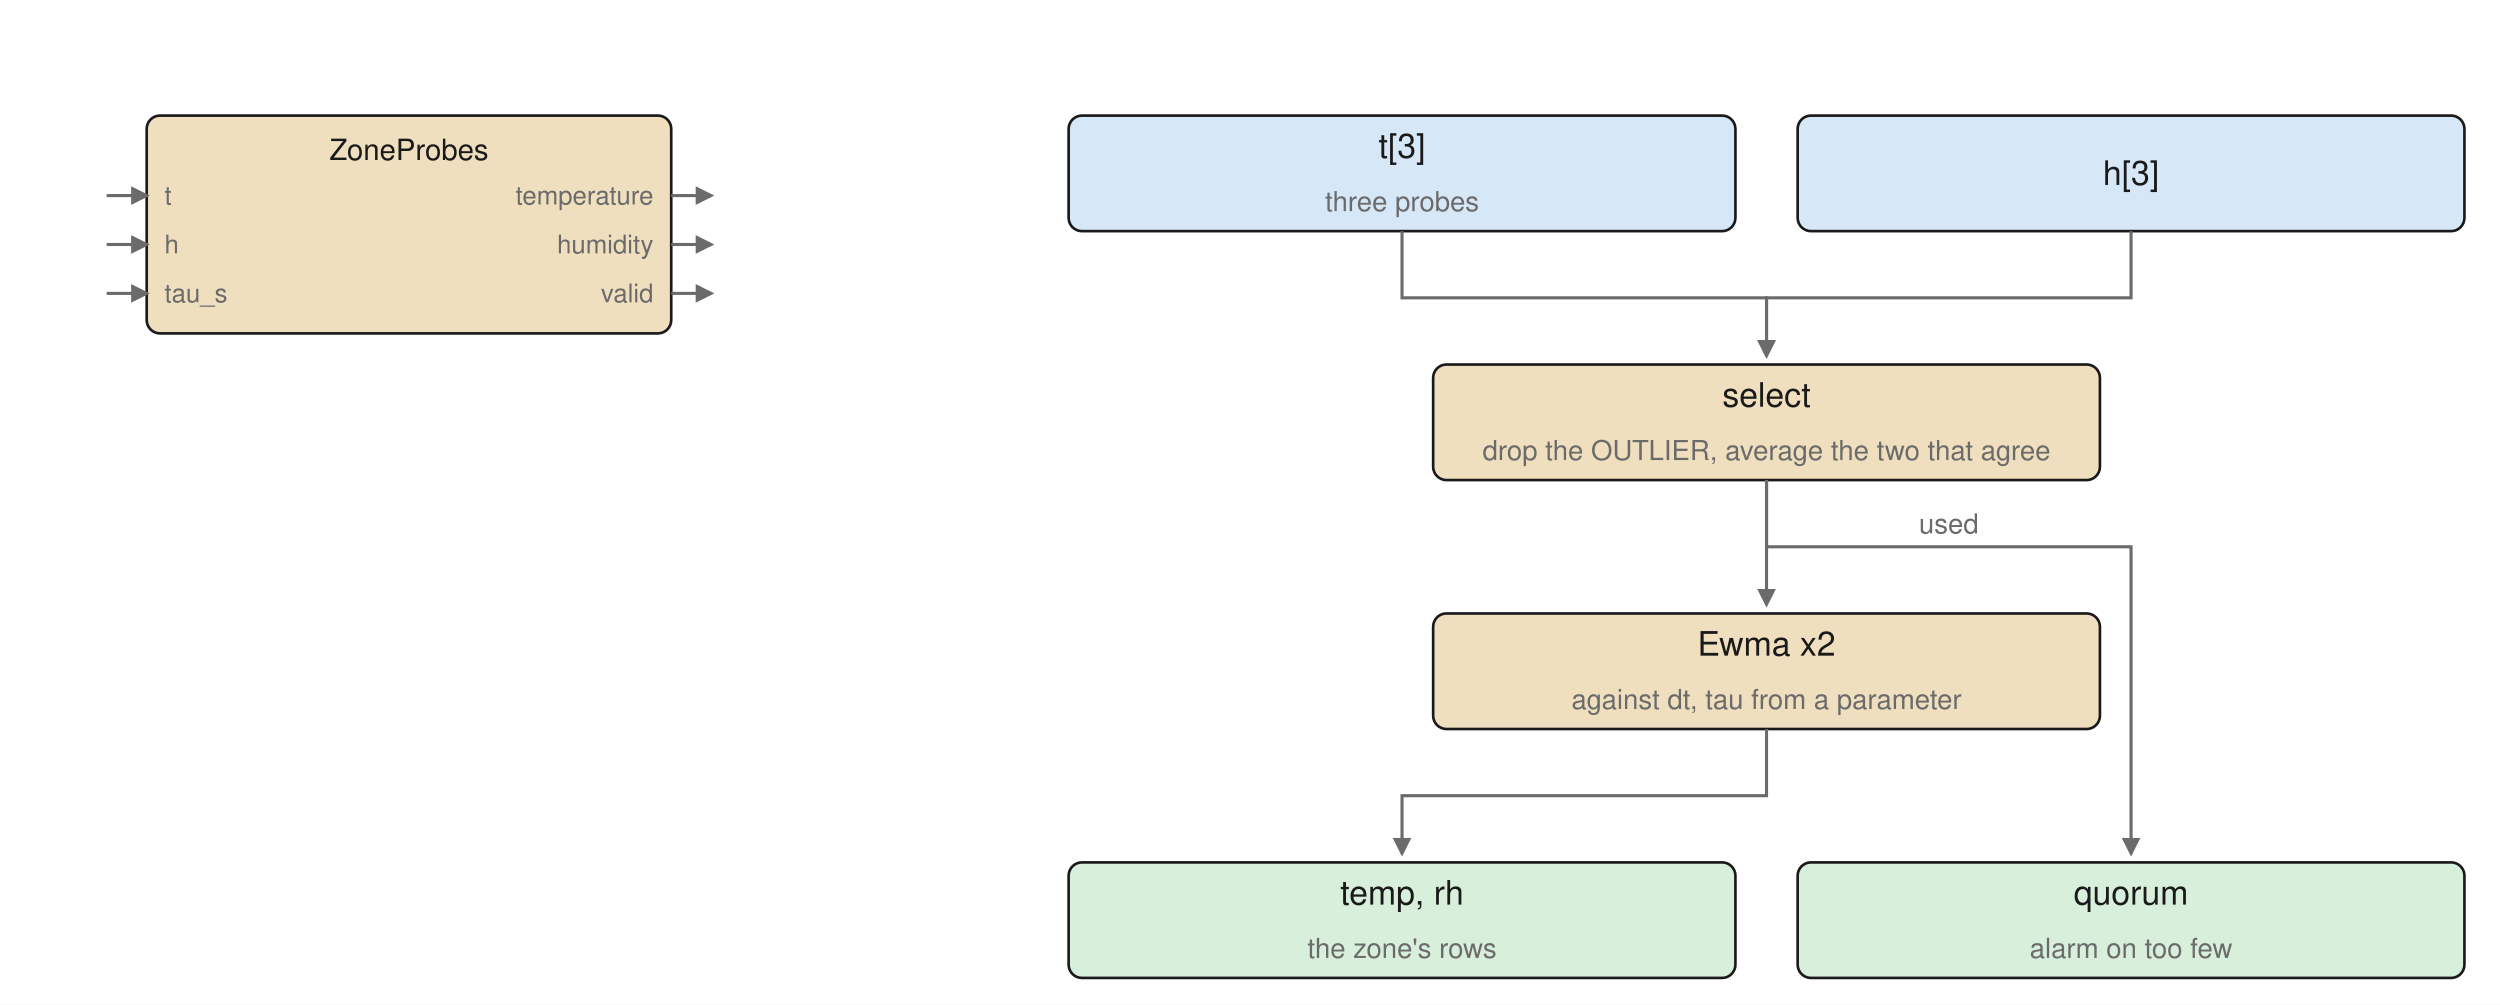
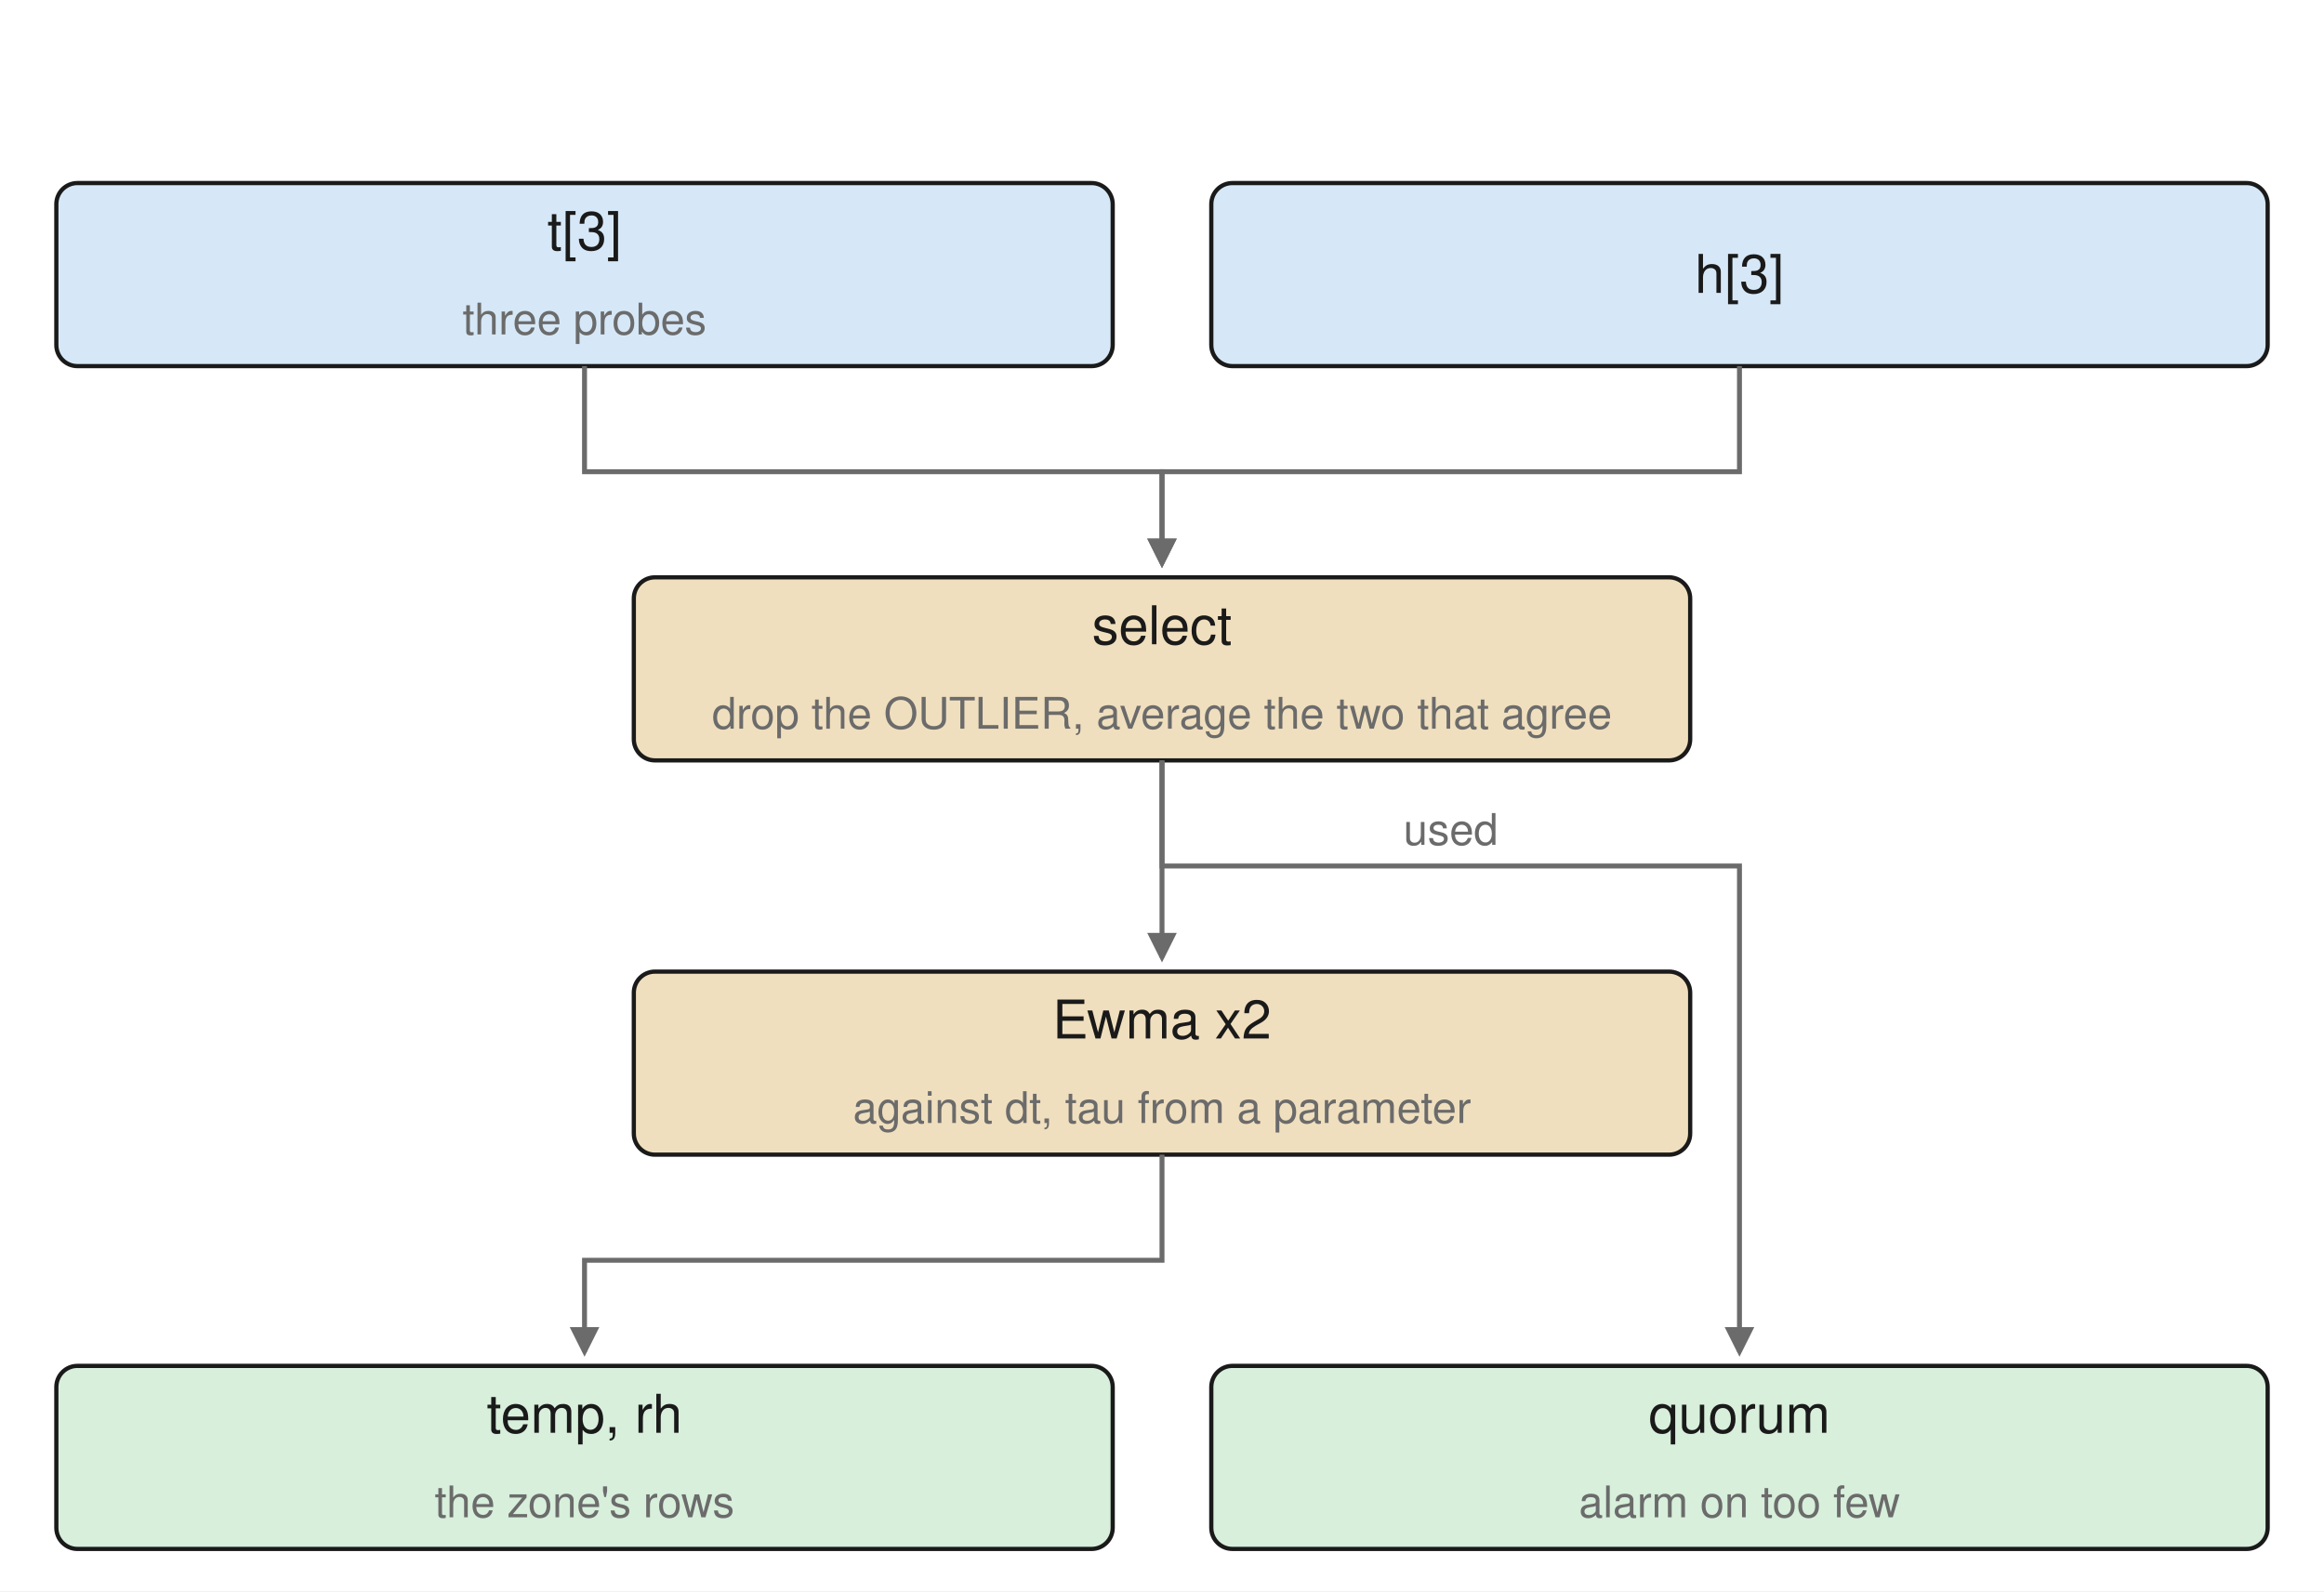
- <svg xmlns="http://www.w3.org/2000/svg" width="562.4" height="226" viewBox="0 0 562.4 226" style="max-width:100%;height:auto" content="&lt;mxfile host=&quot;app.diagrams.net&quot; type=&quot;device&quot;&gt;&lt;diagram id=&quot;block_ZoneProbes&quot; name=&quot;block_ZoneProbes&quot;&gt;&lt;mxGraphModel dx=&quot;562.4&quot; dy=&quot;226&quot; grid=&quot;0&quot; gridSize=&quot;10&quot; guides=&quot;1&quot; tooltips=&quot;1&quot; connect=&quot;1&quot; arrows=&quot;1&quot; fold=&quot;1&quot; page=&quot;1&quot; pageScale=&quot;1&quot; pageWidth=&quot;562.4&quot; pageHeight=&quot;226&quot; math=&quot;0&quot; shadow=&quot;0&quot;&gt;&lt;root&gt;&lt;mxCell id=&quot;0&quot;/&gt;&lt;mxCell id=&quot;1&quot; parent=&quot;0&quot;/&gt;&lt;mxCell id=&quot;n2&quot; value=&quot;&quot; style=&quot;rounded=1;fillColor=#f0dfbe;strokeColor=#1a1a1a;whiteSpace=wrap;html=1;fontSize=8&quot; vertex=&quot;1&quot; parent=&quot;1&quot;&gt;&lt;mxGeometry x=&quot;33.0&quot; y=&quot;26.0&quot; width=&quot;118.0&quot; height=&quot;49&quot; as=&quot;geometry&quot;/&gt;&lt;/mxCell&gt;&lt;mxCell id=&quot;n3&quot; value=&quot;ZoneProbes&quot; style=&quot;text;html=1;fontSize=6;fontColor=#1a1a1a;align=center&quot; vertex=&quot;1&quot; parent=&quot;1&quot;&gt;&lt;mxGeometry x=&quot;92.0&quot; y=&quot;29.4&quot; width=&quot;50&quot; height=&quot;10.6&quot; as=&quot;geometry&quot;/&gt;&lt;/mxCell&gt;&lt;mxCell id=&quot;n4&quot; value=&quot;t&quot; style=&quot;text;html=1;fontSize=5;fontColor=#6b6b6b;align=left&quot; vertex=&quot;1&quot; parent=&quot;1&quot;&gt;&lt;mxGeometry x=&quot;37.0&quot; y=&quot;40.2&quot; width=&quot;40&quot; height=&quot;9.8&quot; as=&quot;geometry&quot;/&gt;&lt;/mxCell&gt;&lt;mxCell id=&quot;e5&quot; value=&quot;&quot; style=&quot;edgeStyle=none;html=1;strokeColor=#6b6b6b;endArrow=block&quot; edge=&quot;1&quot; parent=&quot;1&quot;&gt;&lt;mxGeometry relative=&quot;1&quot; as=&quot;geometry&quot;&gt;&lt;mxPoint x=&quot;24.0&quot; y=&quot;44.0&quot; as=&quot;sourcePoint&quot;/&gt;&lt;mxPoint x=&quot;33.0&quot; y=&quot;44.0&quot; as=&quot;targetPoint&quot;/&gt;&lt;/mxGeometry&gt;&lt;/mxCell&gt;&lt;mxCell id=&quot;n6&quot; value=&quot;h&quot; style=&quot;text;html=1;fontSize=5;fontColor=#6b6b6b;align=left&quot; vertex=&quot;1&quot; parent=&quot;1&quot;&gt;&lt;mxGeometry x=&quot;37.0&quot; y=&quot;51.2&quot; width=&quot;40&quot; height=&quot;9.8&quot; as=&quot;geometry&quot;/&gt;&lt;/mxCell&gt;&lt;mxCell id=&quot;e7&quot; value=&quot;&quot; style=&quot;edgeStyle=none;html=1;strokeColor=#6b6b6b;endArrow=block&quot; edge=&quot;1&quot; parent=&quot;1&quot;&gt;&lt;mxGeometry relative=&quot;1&quot; as=&quot;geometry&quot;&gt;&lt;mxPoint x=&quot;24.0&quot; y=&quot;55.0&quot; as=&quot;sourcePoint&quot;/&gt;&lt;mxPoint x=&quot;33.0&quot; y=&quot;55.0&quot; as=&quot;targetPoint&quot;/&gt;&lt;/mxGeometry&gt;&lt;/mxCell&gt;&lt;mxCell id=&quot;n8&quot; value=&quot;tau_s&quot; style=&quot;text;html=1;fontSize=5;fontColor=#6b6b6b;align=left&quot; vertex=&quot;1&quot; parent=&quot;1&quot;&gt;&lt;mxGeometry x=&quot;37.0&quot; y=&quot;62.2&quot; width=&quot;40&quot; height=&quot;9.8&quot; as=&quot;geometry&quot;/&gt;&lt;/mxCell&gt;&lt;mxCell id=&quot;e9&quot; value=&quot;&quot; style=&quot;edgeStyle=none;html=1;strokeColor=#6b6b6b;endArrow=block&quot; edge=&quot;1&quot; parent=&quot;1&quot;&gt;&lt;mxGeometry relative=&quot;1&quot; as=&quot;geometry&quot;&gt;&lt;mxPoint x=&quot;24.0&quot; y=&quot;66.0&quot; as=&quot;sourcePoint&quot;/&gt;&lt;mxPoint x=&quot;33.0&quot; y=&quot;66.0&quot; as=&quot;targetPoint&quot;/&gt;&lt;/mxGeometry&gt;&lt;/mxCell&gt;&lt;mxCell id=&quot;n10&quot; value=&quot;temperature&quot; style=&quot;text;html=1;fontSize=5;fontColor=#6b6b6b;align=left&quot; vertex=&quot;1&quot; parent=&quot;1&quot;&gt;&lt;mxGeometry x=&quot;147.0&quot; y=&quot;40.2&quot; width=&quot;55&quot; height=&quot;9.8&quot; as=&quot;geometry&quot;/&gt;&lt;/mxCell&gt;&lt;mxCell id=&quot;e11&quot; value=&quot;&quot; style=&quot;edgeStyle=none;html=1;strokeColor=#6b6b6b;endArrow=block&quot; edge=&quot;1&quot; parent=&quot;1&quot;&gt;&lt;mxGeometry relative=&quot;1&quot; as=&quot;geometry&quot;&gt;&lt;mxPoint x=&quot;151.0&quot; y=&quot;44.0&quot; as=&quot;sourcePoint&quot;/&gt;&lt;mxPoint x=&quot;160.0&quot; y=&quot;44.0&quot; as=&quot;targetPoint&quot;/&gt;&lt;/mxGeometry&gt;&lt;/mxCell&gt;&lt;mxCell id=&quot;n12&quot; value=&quot;humidity&quot; style=&quot;text;html=1;fontSize=5;fontColor=#6b6b6b;align=left&quot; vertex=&quot;1&quot; parent=&quot;1&quot;&gt;&lt;mxGeometry x=&quot;147.0&quot; y=&quot;51.2&quot; width=&quot;40&quot; height=&quot;9.8&quot; as=&quot;geometry&quot;/&gt;&lt;/mxCell&gt;&lt;mxCell id=&quot;e13&quot; value=&quot;&quot; style=&quot;edgeStyle=none;html=1;strokeColor=#6b6b6b;endArrow=block&quot; edge=&quot;1&quot; parent=&quot;1&quot;&gt;&lt;mxGeometry relative=&quot;1&quot; as=&quot;geometry&quot;&gt;&lt;mxPoint x=&quot;151.0&quot; y=&quot;55.0&quot; as=&quot;sourcePoint&quot;/&gt;&lt;mxPoint x=&quot;160.0&quot; y=&quot;55.0&quot; as=&quot;targetPoint&quot;/&gt;&lt;/mxGeometry&gt;&lt;/mxCell&gt;&lt;mxCell id=&quot;n14&quot; value=&quot;valid&quot; style=&quot;text;html=1;fontSize=5;fontColor=#6b6b6b;align=left&quot; vertex=&quot;1&quot; parent=&quot;1&quot;&gt;&lt;mxGeometry x=&quot;147.0&quot; y=&quot;62.2&quot; width=&quot;40&quot; height=&quot;9.8&quot; as=&quot;geometry&quot;/&gt;&lt;/mxCell&gt;&lt;mxCell id=&quot;e15&quot; value=&quot;&quot; style=&quot;edgeStyle=none;html=1;strokeColor=#6b6b6b;endArrow=block&quot; edge=&quot;1&quot; parent=&quot;1&quot;&gt;&lt;mxGeometry relative=&quot;1&quot; as=&quot;geometry&quot;&gt;&lt;mxPoint x=&quot;151.0&quot; y=&quot;66.0&quot; as=&quot;sourcePoint&quot;/&gt;&lt;mxPoint x=&quot;160.0&quot; y=&quot;66.0&quot; as=&quot;targetPoint&quot;/&gt;&lt;/mxGeometry&gt;&lt;/mxCell&gt;&lt;mxCell id=&quot;n16&quot; value=&quot;t[3]&quot; style=&quot;rounded=1;fillColor=#d6e8f7;strokeColor=#1a1a1a;whiteSpace=wrap;html=1;fontSize=8&quot; vertex=&quot;1&quot; parent=&quot;1&quot;&gt;&lt;mxGeometry x=&quot;240.4&quot; y=&quot;26.0&quot; width=&quot;150&quot; height=&quot;26&quot; as=&quot;geometry&quot;/&gt;&lt;/mxCell&gt;&lt;mxCell id=&quot;n17&quot; value=&quot;h[3]&quot; style=&quot;rounded=1;fillColor=#d6e8f7;strokeColor=#1a1a1a;whiteSpace=wrap;html=1;fontSize=8&quot; vertex=&quot;1&quot; parent=&quot;1&quot;&gt;&lt;mxGeometry x=&quot;404.4&quot; y=&quot;26.0&quot; width=&quot;150&quot; height=&quot;26&quot; as=&quot;geometry&quot;/&gt;&lt;/mxCell&gt;&lt;mxCell id=&quot;n18&quot; value=&quot;select&quot; style=&quot;rounded=1;fillColor=#f0dfbe;strokeColor=#1a1a1a;whiteSpace=wrap;html=1;fontSize=8&quot; vertex=&quot;1&quot; parent=&quot;1&quot;&gt;&lt;mxGeometry x=&quot;322.4&quot; y=&quot;82.0&quot; width=&quot;150&quot; height=&quot;26&quot; as=&quot;geometry&quot;/&gt;&lt;/mxCell&gt;&lt;mxCell id=&quot;n19&quot; value=&quot;Ewma x2&quot; style=&quot;rounded=1;fillColor=#f0dfbe;strokeColor=#1a1a1a;whiteSpace=wrap;html=1;fontSize=8&quot; vertex=&quot;1&quot; parent=&quot;1&quot;&gt;&lt;mxGeometry x=&quot;322.4&quot; y=&quot;138.0&quot; width=&quot;150&quot; height=&quot;26&quot; as=&quot;geometry&quot;/&gt;&lt;/mxCell&gt;&lt;mxCell id=&quot;n20&quot; value=&quot;temp, rh&quot; style=&quot;rounded=1;fillColor=#d7efdb;strokeColor=#1a1a1a;whiteSpace=wrap;html=1;fontSize=8&quot; vertex=&quot;1&quot; parent=&quot;1&quot;&gt;&lt;mxGeometry x=&quot;240.4&quot; y=&quot;194.0&quot; width=&quot;150&quot; height=&quot;26&quot; as=&quot;geometry&quot;/&gt;&lt;/mxCell&gt;&lt;mxCell id=&quot;n21&quot; value=&quot;quorum&quot; style=&quot;rounded=1;fillColor=#d7efdb;strokeColor=#1a1a1a;whiteSpace=wrap;html=1;fontSize=8&quot; vertex=&quot;1&quot; parent=&quot;1&quot;&gt;&lt;mxGeometry x=&quot;404.4&quot; y=&quot;194.0&quot; width=&quot;150&quot; height=&quot;26&quot; as=&quot;geometry&quot;/&gt;&lt;/mxCell&gt;&lt;mxCell id=&quot;e22&quot; value=&quot;&quot; style=&quot;edgeStyle=none;html=1;strokeColor=#6b6b6b;endArrow=block&quot; edge=&quot;1&quot; parent=&quot;1&quot;&gt;&lt;mxGeometry relative=&quot;1&quot; as=&quot;geometry&quot;&gt;&lt;mxPoint x=&quot;315.4&quot; y=&quot;52.0&quot; as=&quot;sourcePoint&quot;/&gt;&lt;mxPoint x=&quot;397.4&quot; y=&quot;80.0&quot; as=&quot;targetPoint&quot;/&gt;&lt;Array as=&quot;points&quot;&gt;&lt;mxPoint x=&quot;315.4&quot; y=&quot;67.0&quot;/&gt;&lt;mxPoint x=&quot;397.4&quot; y=&quot;67.0&quot;/&gt;&lt;/Array&gt;&lt;/mxGeometry&gt;&lt;/mxCell&gt;&lt;mxCell id=&quot;e23&quot; value=&quot;&quot; style=&quot;edgeStyle=none;html=1;strokeColor=#6b6b6b;endArrow=block&quot; edge=&quot;1&quot; parent=&quot;1&quot;&gt;&lt;mxGeometry relative=&quot;1&quot; as=&quot;geometry&quot;&gt;&lt;mxPoint x=&quot;479.4&quot; y=&quot;52.0&quot; as=&quot;sourcePoint&quot;/&gt;&lt;mxPoint x=&quot;397.4&quot; y=&quot;80.0&quot; as=&quot;targetPoint&quot;/&gt;&lt;Array as=&quot;points&quot;&gt;&lt;mxPoint x=&quot;479.4&quot; y=&quot;67.0&quot;/&gt;&lt;mxPoint x=&quot;397.4&quot; y=&quot;67.0&quot;/&gt;&lt;/Array&gt;&lt;/mxGeometry&gt;&lt;/mxCell&gt;&lt;mxCell id=&quot;e24&quot; value=&quot;&quot; style=&quot;edgeStyle=none;html=1;strokeColor=#6b6b6b;endArrow=block&quot; edge=&quot;1&quot; parent=&quot;1&quot;&gt;&lt;mxGeometry relative=&quot;1&quot; as=&quot;geometry&quot;&gt;&lt;mxPoint x=&quot;397.4&quot; y=&quot;108.0&quot; as=&quot;sourcePoint&quot;/&gt;&lt;mxPoint x=&quot;397.4&quot; y=&quot;136.0&quot; as=&quot;targetPoint&quot;/&gt;&lt;/mxGeometry&gt;&lt;/mxCell&gt;&lt;mxCell id=&quot;e25&quot; value=&quot;&quot; style=&quot;edgeStyle=none;html=1;strokeColor=#6b6b6b;endArrow=block&quot; edge=&quot;1&quot; parent=&quot;1&quot;&gt;&lt;mxGeometry relative=&quot;1&quot; as=&quot;geometry&quot;&gt;&lt;mxPoint x=&quot;397.4&quot; y=&quot;164.0&quot; as=&quot;sourcePoint&quot;/&gt;&lt;mxPoint x=&quot;315.4&quot; y=&quot;192.0&quot; as=&quot;targetPoint&quot;/&gt;&lt;Array as=&quot;points&quot;&gt;&lt;mxPoint x=&quot;397.4&quot; y=&quot;179.0&quot;/&gt;&lt;mxPoint x=&quot;315.4&quot; y=&quot;179.0&quot;/&gt;&lt;/Array&gt;&lt;/mxGeometry&gt;&lt;/mxCell&gt;&lt;mxCell id=&quot;e26&quot; value=&quot;used&quot; style=&quot;edgeStyle=none;html=1;strokeColor=#6b6b6b;endArrow=block&quot; edge=&quot;1&quot; parent=&quot;1&quot;&gt;&lt;mxGeometry relative=&quot;1&quot; as=&quot;geometry&quot;&gt;&lt;mxPoint x=&quot;397.4&quot; y=&quot;108.0&quot; as=&quot;sourcePoint&quot;/&gt;&lt;mxPoint x=&quot;479.4&quot; y=&quot;192.0&quot; as=&quot;targetPoint&quot;/&gt;&lt;Array as=&quot;points&quot;&gt;&lt;mxPoint x=&quot;397.4&quot; y=&quot;123.0&quot;/&gt;&lt;mxPoint x=&quot;479.4&quot; y=&quot;123.0&quot;/&gt;&lt;mxPoint x=&quot;479.4&quot; y=&quot;179.0&quot;/&gt;&lt;/Array&gt;&lt;/mxGeometry&gt;&lt;/mxCell&gt;&lt;/root&gt;&lt;/mxGraphModel&gt;&lt;/diagram&gt;&lt;/mxfile&gt;">
+ <svg xmlns="http://www.w3.org/2000/svg" width="330" height="226" viewBox="0 0 330 226" style="max-width:100%;height:auto" content="&lt;mxfile host=&quot;app.diagrams.net&quot; type=&quot;device&quot;&gt;&lt;diagram id=&quot;block_ZoneProbes&quot; name=&quot;block_ZoneProbes&quot;&gt;&lt;mxGraphModel dx=&quot;330&quot; dy=&quot;226&quot; grid=&quot;0&quot; gridSize=&quot;10&quot; guides=&quot;1&quot; tooltips=&quot;1&quot; connect=&quot;1&quot; arrows=&quot;1&quot; fold=&quot;1&quot; page=&quot;1&quot; pageScale=&quot;1&quot; pageWidth=&quot;330&quot; pageHeight=&quot;226&quot; math=&quot;0&quot; shadow=&quot;0&quot;&gt;&lt;root&gt;&lt;mxCell id=&quot;0&quot;/&gt;&lt;mxCell id=&quot;1&quot; parent=&quot;0&quot;/&gt;&lt;mxCell id=&quot;n2&quot; value=&quot;t[3]&quot; style=&quot;rounded=1;fillColor=#d6e8f7;strokeColor=#1a1a1a;whiteSpace=wrap;html=1;fontSize=8&quot; vertex=&quot;1&quot; parent=&quot;1&quot;&gt;&lt;mxGeometry x=&quot;8.0&quot; y=&quot;26&quot; width=&quot;150&quot; height=&quot;26&quot; as=&quot;geometry&quot;/&gt;&lt;/mxCell&gt;&lt;mxCell id=&quot;n3&quot; value=&quot;h[3]&quot; style=&quot;rounded=1;fillColor=#d6e8f7;strokeColor=#1a1a1a;whiteSpace=wrap;html=1;fontSize=8&quot; vertex=&quot;1&quot; parent=&quot;1&quot;&gt;&lt;mxGeometry x=&quot;172.0&quot; y=&quot;26&quot; width=&quot;150&quot; height=&quot;26&quot; as=&quot;geometry&quot;/&gt;&lt;/mxCell&gt;&lt;mxCell id=&quot;n4&quot; value=&quot;select&quot; style=&quot;rounded=1;fillColor=#f0dfbe;strokeColor=#1a1a1a;whiteSpace=wrap;html=1;fontSize=8&quot; vertex=&quot;1&quot; parent=&quot;1&quot;&gt;&lt;mxGeometry x=&quot;90.0&quot; y=&quot;82&quot; width=&quot;150&quot; height=&quot;26&quot; as=&quot;geometry&quot;/&gt;&lt;/mxCell&gt;&lt;mxCell id=&quot;n5&quot; value=&quot;Ewma x2&quot; style=&quot;rounded=1;fillColor=#f0dfbe;strokeColor=#1a1a1a;whiteSpace=wrap;html=1;fontSize=8&quot; vertex=&quot;1&quot; parent=&quot;1&quot;&gt;&lt;mxGeometry x=&quot;90.0&quot; y=&quot;138&quot; width=&quot;150&quot; height=&quot;26&quot; as=&quot;geometry&quot;/&gt;&lt;/mxCell&gt;&lt;mxCell id=&quot;n6&quot; value=&quot;temp, rh&quot; style=&quot;rounded=1;fillColor=#d7efdb;strokeColor=#1a1a1a;whiteSpace=wrap;html=1;fontSize=8&quot; vertex=&quot;1&quot; parent=&quot;1&quot;&gt;&lt;mxGeometry x=&quot;8.0&quot; y=&quot;194&quot; width=&quot;150&quot; height=&quot;26&quot; as=&quot;geometry&quot;/&gt;&lt;/mxCell&gt;&lt;mxCell id=&quot;n7&quot; value=&quot;quorum&quot; style=&quot;rounded=1;fillColor=#d7efdb;strokeColor=#1a1a1a;whiteSpace=wrap;html=1;fontSize=8&quot; vertex=&quot;1&quot; parent=&quot;1&quot;&gt;&lt;mxGeometry x=&quot;172.0&quot; y=&quot;194&quot; width=&quot;150&quot; height=&quot;26&quot; as=&quot;geometry&quot;/&gt;&lt;/mxCell&gt;&lt;mxCell id=&quot;e8&quot; value=&quot;&quot; style=&quot;edgeStyle=none;html=1;strokeColor=#6b6b6b;endArrow=block&quot; edge=&quot;1&quot; parent=&quot;1&quot;&gt;&lt;mxGeometry relative=&quot;1&quot; as=&quot;geometry&quot;&gt;&lt;mxPoint x=&quot;83.0&quot; y=&quot;52&quot; as=&quot;sourcePoint&quot;/&gt;&lt;mxPoint x=&quot;165.0&quot; y=&quot;80&quot; as=&quot;targetPoint&quot;/&gt;&lt;Array as=&quot;points&quot;&gt;&lt;mxPoint x=&quot;83.0&quot; y=&quot;67.0&quot;/&gt;&lt;mxPoint x=&quot;165.0&quot; y=&quot;67.0&quot;/&gt;&lt;/Array&gt;&lt;/mxGeometry&gt;&lt;/mxCell&gt;&lt;mxCell id=&quot;e9&quot; value=&quot;&quot; style=&quot;edgeStyle=none;html=1;strokeColor=#6b6b6b;endArrow=block&quot; edge=&quot;1&quot; parent=&quot;1&quot;&gt;&lt;mxGeometry relative=&quot;1&quot; as=&quot;geometry&quot;&gt;&lt;mxPoint x=&quot;247.0&quot; y=&quot;52&quot; as=&quot;sourcePoint&quot;/&gt;&lt;mxPoint x=&quot;165.0&quot; y=&quot;80&quot; as=&quot;targetPoint&quot;/&gt;&lt;Array as=&quot;points&quot;&gt;&lt;mxPoint x=&quot;247.0&quot; y=&quot;67.0&quot;/&gt;&lt;mxPoint x=&quot;165.0&quot; y=&quot;67.0&quot;/&gt;&lt;/Array&gt;&lt;/mxGeometry&gt;&lt;/mxCell&gt;&lt;mxCell id=&quot;e10&quot; value=&quot;&quot; style=&quot;edgeStyle=none;html=1;strokeColor=#6b6b6b;endArrow=block&quot; edge=&quot;1&quot; parent=&quot;1&quot;&gt;&lt;mxGeometry relative=&quot;1&quot; as=&quot;geometry&quot;&gt;&lt;mxPoint x=&quot;165.0&quot; y=&quot;108&quot; as=&quot;sourcePoint&quot;/&gt;&lt;mxPoint x=&quot;165.0&quot; y=&quot;136&quot; as=&quot;targetPoint&quot;/&gt;&lt;/mxGeometry&gt;&lt;/mxCell&gt;&lt;mxCell id=&quot;e11&quot; value=&quot;&quot; style=&quot;edgeStyle=none;html=1;strokeColor=#6b6b6b;endArrow=block&quot; edge=&quot;1&quot; parent=&quot;1&quot;&gt;&lt;mxGeometry relative=&quot;1&quot; as=&quot;geometry&quot;&gt;&lt;mxPoint x=&quot;165.0&quot; y=&quot;164&quot; as=&quot;sourcePoint&quot;/&gt;&lt;mxPoint x=&quot;83.0&quot; y=&quot;192&quot; as=&quot;targetPoint&quot;/&gt;&lt;Array as=&quot;points&quot;&gt;&lt;mxPoint x=&quot;165.0&quot; y=&quot;179.0&quot;/&gt;&lt;mxPoint x=&quot;83.0&quot; y=&quot;179.0&quot;/&gt;&lt;/Array&gt;&lt;/mxGeometry&gt;&lt;/mxCell&gt;&lt;mxCell id=&quot;e12&quot; value=&quot;used&quot; style=&quot;edgeStyle=none;html=1;strokeColor=#6b6b6b;endArrow=block&quot; edge=&quot;1&quot; parent=&quot;1&quot;&gt;&lt;mxGeometry relative=&quot;1&quot; as=&quot;geometry&quot;&gt;&lt;mxPoint x=&quot;165.0&quot; y=&quot;108&quot; as=&quot;sourcePoint&quot;/&gt;&lt;mxPoint x=&quot;247.0&quot; y=&quot;192&quot; as=&quot;targetPoint&quot;/&gt;&lt;Array as=&quot;points&quot;&gt;&lt;mxPoint x=&quot;165.0&quot; y=&quot;123.0&quot;/&gt;&lt;mxPoint x=&quot;247.0&quot; y=&quot;123.0&quot;/&gt;&lt;mxPoint x=&quot;247.0&quot; y=&quot;179.0&quot;/&gt;&lt;/Array&gt;&lt;/mxGeometry&gt;&lt;/mxCell&gt;&lt;/root&gt;&lt;/mxGraphModel&gt;&lt;/diagram&gt;&lt;/mxfile&gt;">
  <defs>
    <marker id="a" markerWidth="6" markerHeight="6" refX="5" refY="3" orient="auto">
      <path d="M0,0 L6,3 L0,6 z" fill="#6b6b6b" />
    </marker>
  </defs>
-   <rect width="562.4" height="226" fill="#ffffff" />
-   <rect x="33.0" y="26.0" width="118.0" height="49" rx="3" fill="#f0dfbe" stroke="#1a1a1a" stroke-width="0.6" />
-   <text x="92.0" y="36.0" font-family="Helvetica,Arial,sans-serif" font-size="6.6" fill="#1a1a1a" text-anchor="middle">ZoneProbes</text>
-   <text x="37.0" y="46.0" font-family="Helvetica,Arial,sans-serif" font-size="5.8" fill="#6b6b6b" text-anchor="start">t</text>
-   <polyline points="24.0,44.0 33.0,44.0" fill="none" stroke="#6b6b6b" stroke-width="0.7" marker-end="url(#a)" />
-   <text x="37.0" y="57.0" font-family="Helvetica,Arial,sans-serif" font-size="5.8" fill="#6b6b6b" text-anchor="start">h</text>
-   <polyline points="24.0,55.0 33.0,55.0" fill="none" stroke="#6b6b6b" stroke-width="0.7" marker-end="url(#a)" />
-   <text x="37.0" y="68.0" font-family="Helvetica,Arial,sans-serif" font-size="5.8" fill="#6b6b6b" text-anchor="start">tau_s</text>
-   <polyline points="24.0,66.0 33.0,66.0" fill="none" stroke="#6b6b6b" stroke-width="0.7" marker-end="url(#a)" />
-   <text x="147.0" y="46.0" font-family="Helvetica,Arial,sans-serif" font-size="5.8" fill="#6b6b6b" text-anchor="end">temperature</text>
-   <polyline points="151.0,44.0 160.0,44.0" fill="none" stroke="#6b6b6b" stroke-width="0.7" marker-end="url(#a)" />
-   <text x="147.0" y="57.0" font-family="Helvetica,Arial,sans-serif" font-size="5.8" fill="#6b6b6b" text-anchor="end">humidity</text>
-   <polyline points="151.0,55.0 160.0,55.0" fill="none" stroke="#6b6b6b" stroke-width="0.7" marker-end="url(#a)" />
-   <text x="147.0" y="68.0" font-family="Helvetica,Arial,sans-serif" font-size="5.8" fill="#6b6b6b" text-anchor="end">valid</text>
-   <polyline points="151.0,66.0 160.0,66.0" fill="none" stroke="#6b6b6b" stroke-width="0.7" marker-end="url(#a)" />
-   <rect x="240.4" y="26.0" width="150" height="26" rx="3" fill="#d6e8f7" stroke="#1a1a1a" stroke-width="0.6" />
-   <text x="315.4" y="35.5" font-family="Helvetica,Arial,sans-serif" font-size="7.6" fill="#1a1a1a" text-anchor="middle">t[3]</text>
-   <text x="315.4" y="47.5" font-family="Helvetica,Arial,sans-serif" font-size="6.2" fill="#6b6b6b" text-anchor="middle">three probes</text>
-   <rect x="404.4" y="26.0" width="150" height="26" rx="3" fill="#d6e8f7" stroke="#1a1a1a" stroke-width="0.6" />
-   <text x="479.4" y="41.6" font-family="Helvetica,Arial,sans-serif" font-size="7.6" fill="#1a1a1a" text-anchor="middle">h[3]</text>
-   <rect x="322.4" y="82.0" width="150" height="26" rx="3" fill="#f0dfbe" stroke="#1a1a1a" stroke-width="0.6" />
-   <text x="397.4" y="91.5" font-family="Helvetica,Arial,sans-serif" font-size="7.6" fill="#1a1a1a" text-anchor="middle">select</text>
-   <text x="397.4" y="103.5" font-family="Helvetica,Arial,sans-serif" font-size="6.2" fill="#6b6b6b" text-anchor="middle">drop the OUTLIER, average the two that agree</text>
-   <rect x="322.4" y="138.0" width="150" height="26" rx="3" fill="#f0dfbe" stroke="#1a1a1a" stroke-width="0.6" />
-   <text x="397.4" y="147.5" font-family="Helvetica,Arial,sans-serif" font-size="7.6" fill="#1a1a1a" text-anchor="middle">Ewma x2</text>
-   <text x="397.4" y="159.5" font-family="Helvetica,Arial,sans-serif" font-size="6.2" fill="#6b6b6b" text-anchor="middle">against dt, tau from a parameter</text>
-   <rect x="240.4" y="194.0" width="150" height="26" rx="3" fill="#d7efdb" stroke="#1a1a1a" stroke-width="0.6" />
-   <text x="315.4" y="203.5" font-family="Helvetica,Arial,sans-serif" font-size="7.6" fill="#1a1a1a" text-anchor="middle">temp, rh</text>
-   <text x="315.4" y="215.5" font-family="Helvetica,Arial,sans-serif" font-size="6.2" fill="#6b6b6b" text-anchor="middle">the zone's rows</text>
-   <rect x="404.4" y="194.0" width="150" height="26" rx="3" fill="#d7efdb" stroke="#1a1a1a" stroke-width="0.6" />
-   <text x="479.4" y="203.5" font-family="Helvetica,Arial,sans-serif" font-size="7.6" fill="#1a1a1a" text-anchor="middle">quorum</text>
-   <text x="479.4" y="215.5" font-family="Helvetica,Arial,sans-serif" font-size="6.2" fill="#6b6b6b" text-anchor="middle">alarm on too few</text>
-   <polyline points="315.4,52.0 315.4,67.0 397.4,67.0 397.4,80.0" fill="none" stroke="#6b6b6b" stroke-width="0.7" marker-end="url(#a)" />
-   <polyline points="479.4,52.0 479.4,67.0 397.4,67.0 397.4,80.0" fill="none" stroke="#6b6b6b" stroke-width="0.7" marker-end="url(#a)" />
-   <polyline points="397.4,108.0 397.4,136.0" fill="none" stroke="#6b6b6b" stroke-width="0.7" marker-end="url(#a)" />
-   <polyline points="397.4,164.0 397.4,179.0 315.4,179.0 315.4,192.0" fill="none" stroke="#6b6b6b" stroke-width="0.7" marker-end="url(#a)" />
-   <polyline points="397.4,108.0 397.4,123.0 479.4,123.0 479.4,179.0 479.4,192.0" fill="none" stroke="#6b6b6b" stroke-width="0.7" marker-end="url(#a)" />
-   <text x="438.4" y="120.0" font-family="Helvetica,Arial,sans-serif" font-size="6.2" fill="#6b6b6b" text-anchor="middle">used</text>
+   <rect width="330" height="226" fill="#ffffff" />
+   <rect x="8.0" y="26" width="150" height="26" rx="3" fill="#d6e8f7" stroke="#1a1a1a" stroke-width="0.6" />
+   <text x="83.0" y="35.5" font-family="Helvetica,Arial,sans-serif" font-size="7.6" fill="#1a1a1a" text-anchor="middle">t[3]</text>
+   <text x="83.0" y="47.5" font-family="Helvetica,Arial,sans-serif" font-size="6.2" fill="#6b6b6b" text-anchor="middle">three probes</text>
+   <rect x="172.0" y="26" width="150" height="26" rx="3" fill="#d6e8f7" stroke="#1a1a1a" stroke-width="0.6" />
+   <text x="247.0" y="41.6" font-family="Helvetica,Arial,sans-serif" font-size="7.6" fill="#1a1a1a" text-anchor="middle">h[3]</text>
+   <rect x="90.0" y="82" width="150" height="26" rx="3" fill="#f0dfbe" stroke="#1a1a1a" stroke-width="0.6" />
+   <text x="165.0" y="91.5" font-family="Helvetica,Arial,sans-serif" font-size="7.6" fill="#1a1a1a" text-anchor="middle">select</text>
+   <text x="165.0" y="103.5" font-family="Helvetica,Arial,sans-serif" font-size="6.2" fill="#6b6b6b" text-anchor="middle">drop the OUTLIER, average the two that agree</text>
+   <rect x="90.0" y="138" width="150" height="26" rx="3" fill="#f0dfbe" stroke="#1a1a1a" stroke-width="0.6" />
+   <text x="165.0" y="147.5" font-family="Helvetica,Arial,sans-serif" font-size="7.6" fill="#1a1a1a" text-anchor="middle">Ewma x2</text>
+   <text x="165.0" y="159.5" font-family="Helvetica,Arial,sans-serif" font-size="6.2" fill="#6b6b6b" text-anchor="middle">against dt, tau from a parameter</text>
+   <rect x="8.0" y="194" width="150" height="26" rx="3" fill="#d7efdb" stroke="#1a1a1a" stroke-width="0.6" />
+   <text x="83.0" y="203.5" font-family="Helvetica,Arial,sans-serif" font-size="7.6" fill="#1a1a1a" text-anchor="middle">temp, rh</text>
+   <text x="83.0" y="215.5" font-family="Helvetica,Arial,sans-serif" font-size="6.2" fill="#6b6b6b" text-anchor="middle">the zone's rows</text>
+   <rect x="172.0" y="194" width="150" height="26" rx="3" fill="#d7efdb" stroke="#1a1a1a" stroke-width="0.6" />
+   <text x="247.0" y="203.5" font-family="Helvetica,Arial,sans-serif" font-size="7.6" fill="#1a1a1a" text-anchor="middle">quorum</text>
+   <text x="247.0" y="215.5" font-family="Helvetica,Arial,sans-serif" font-size="6.2" fill="#6b6b6b" text-anchor="middle">alarm on too few</text>
+   <polyline points="83.0,52 83.0,67.0 165.0,67.0 165.0,80" fill="none" stroke="#6b6b6b" stroke-width="0.7" marker-end="url(#a)" />
+   <polyline points="247.0,52 247.0,67.0 165.0,67.0 165.0,80" fill="none" stroke="#6b6b6b" stroke-width="0.7" marker-end="url(#a)" />
+   <polyline points="165.0,108 165.0,136" fill="none" stroke="#6b6b6b" stroke-width="0.7" marker-end="url(#a)" />
+   <polyline points="165.0,164 165.0,179.0 83.0,179.0 83.0,192" fill="none" stroke="#6b6b6b" stroke-width="0.7" marker-end="url(#a)" />
+   <polyline points="165.0,108 165.0,123.0 247.0,123.0 247.0,179.0 247.0,192" fill="none" stroke="#6b6b6b" stroke-width="0.7" marker-end="url(#a)" />
+   <text x="206.0" y="120.0" font-family="Helvetica,Arial,sans-serif" font-size="6.2" fill="#6b6b6b" text-anchor="middle">used</text>
</svg>
